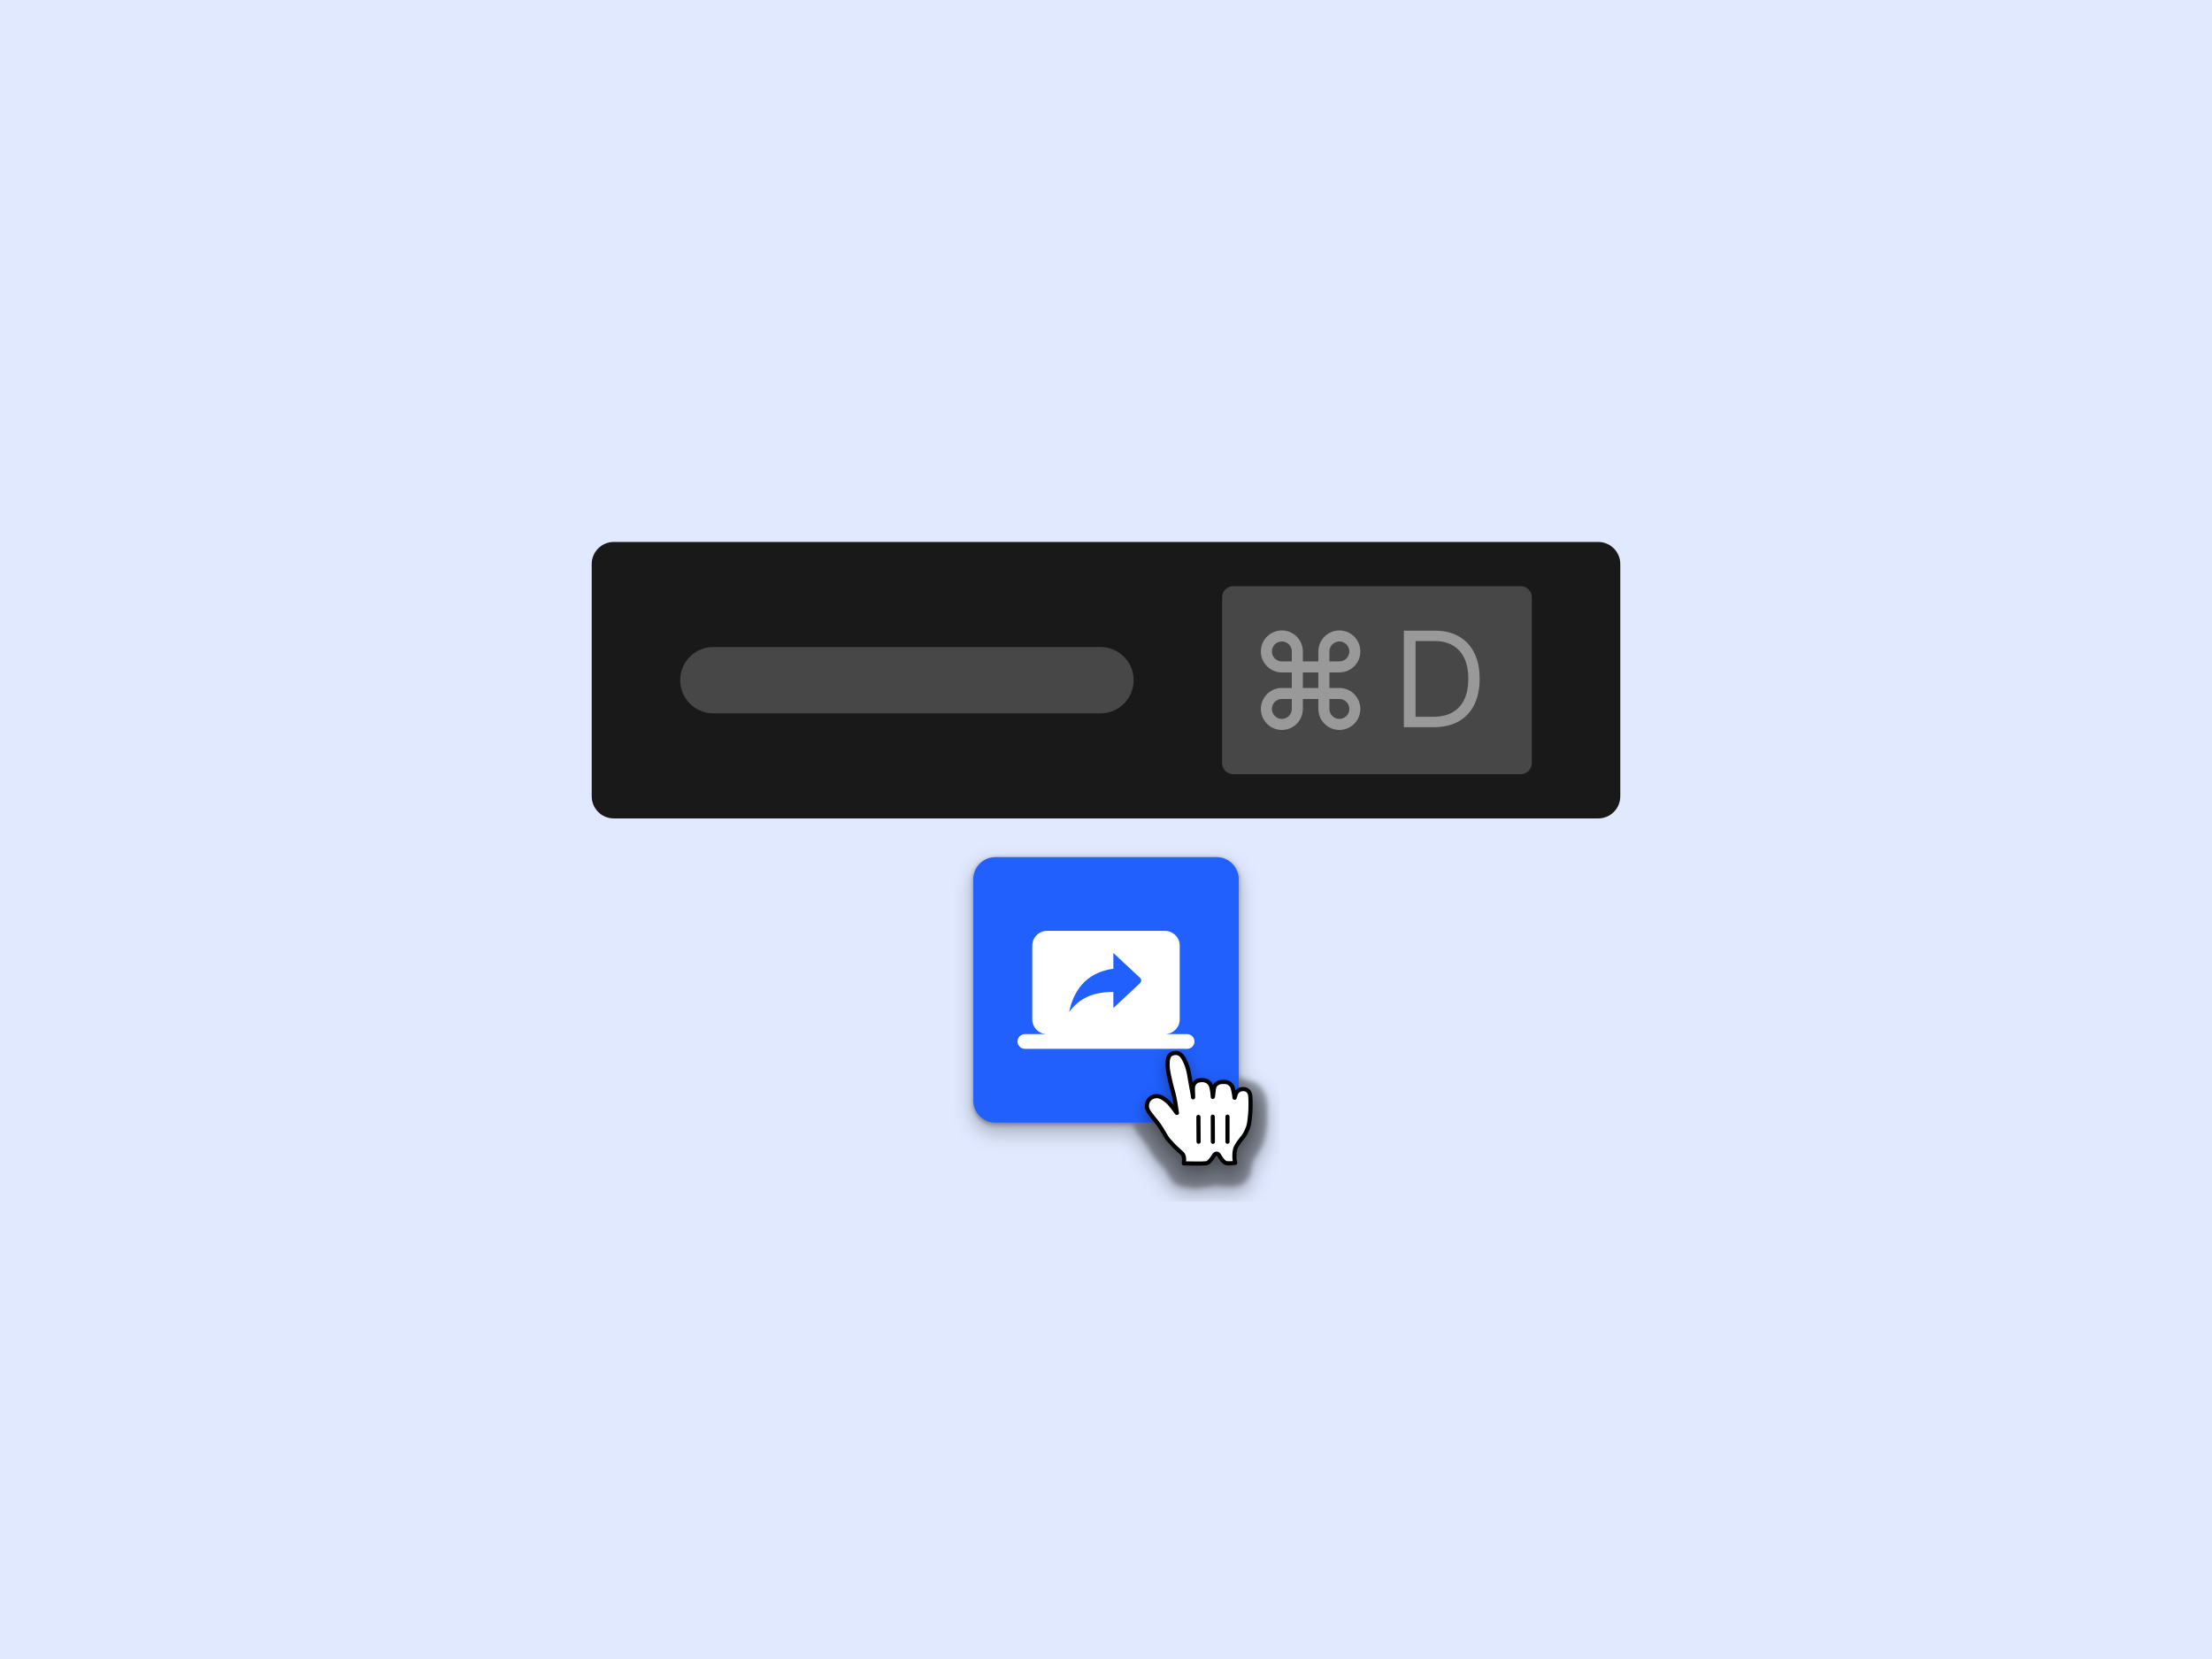
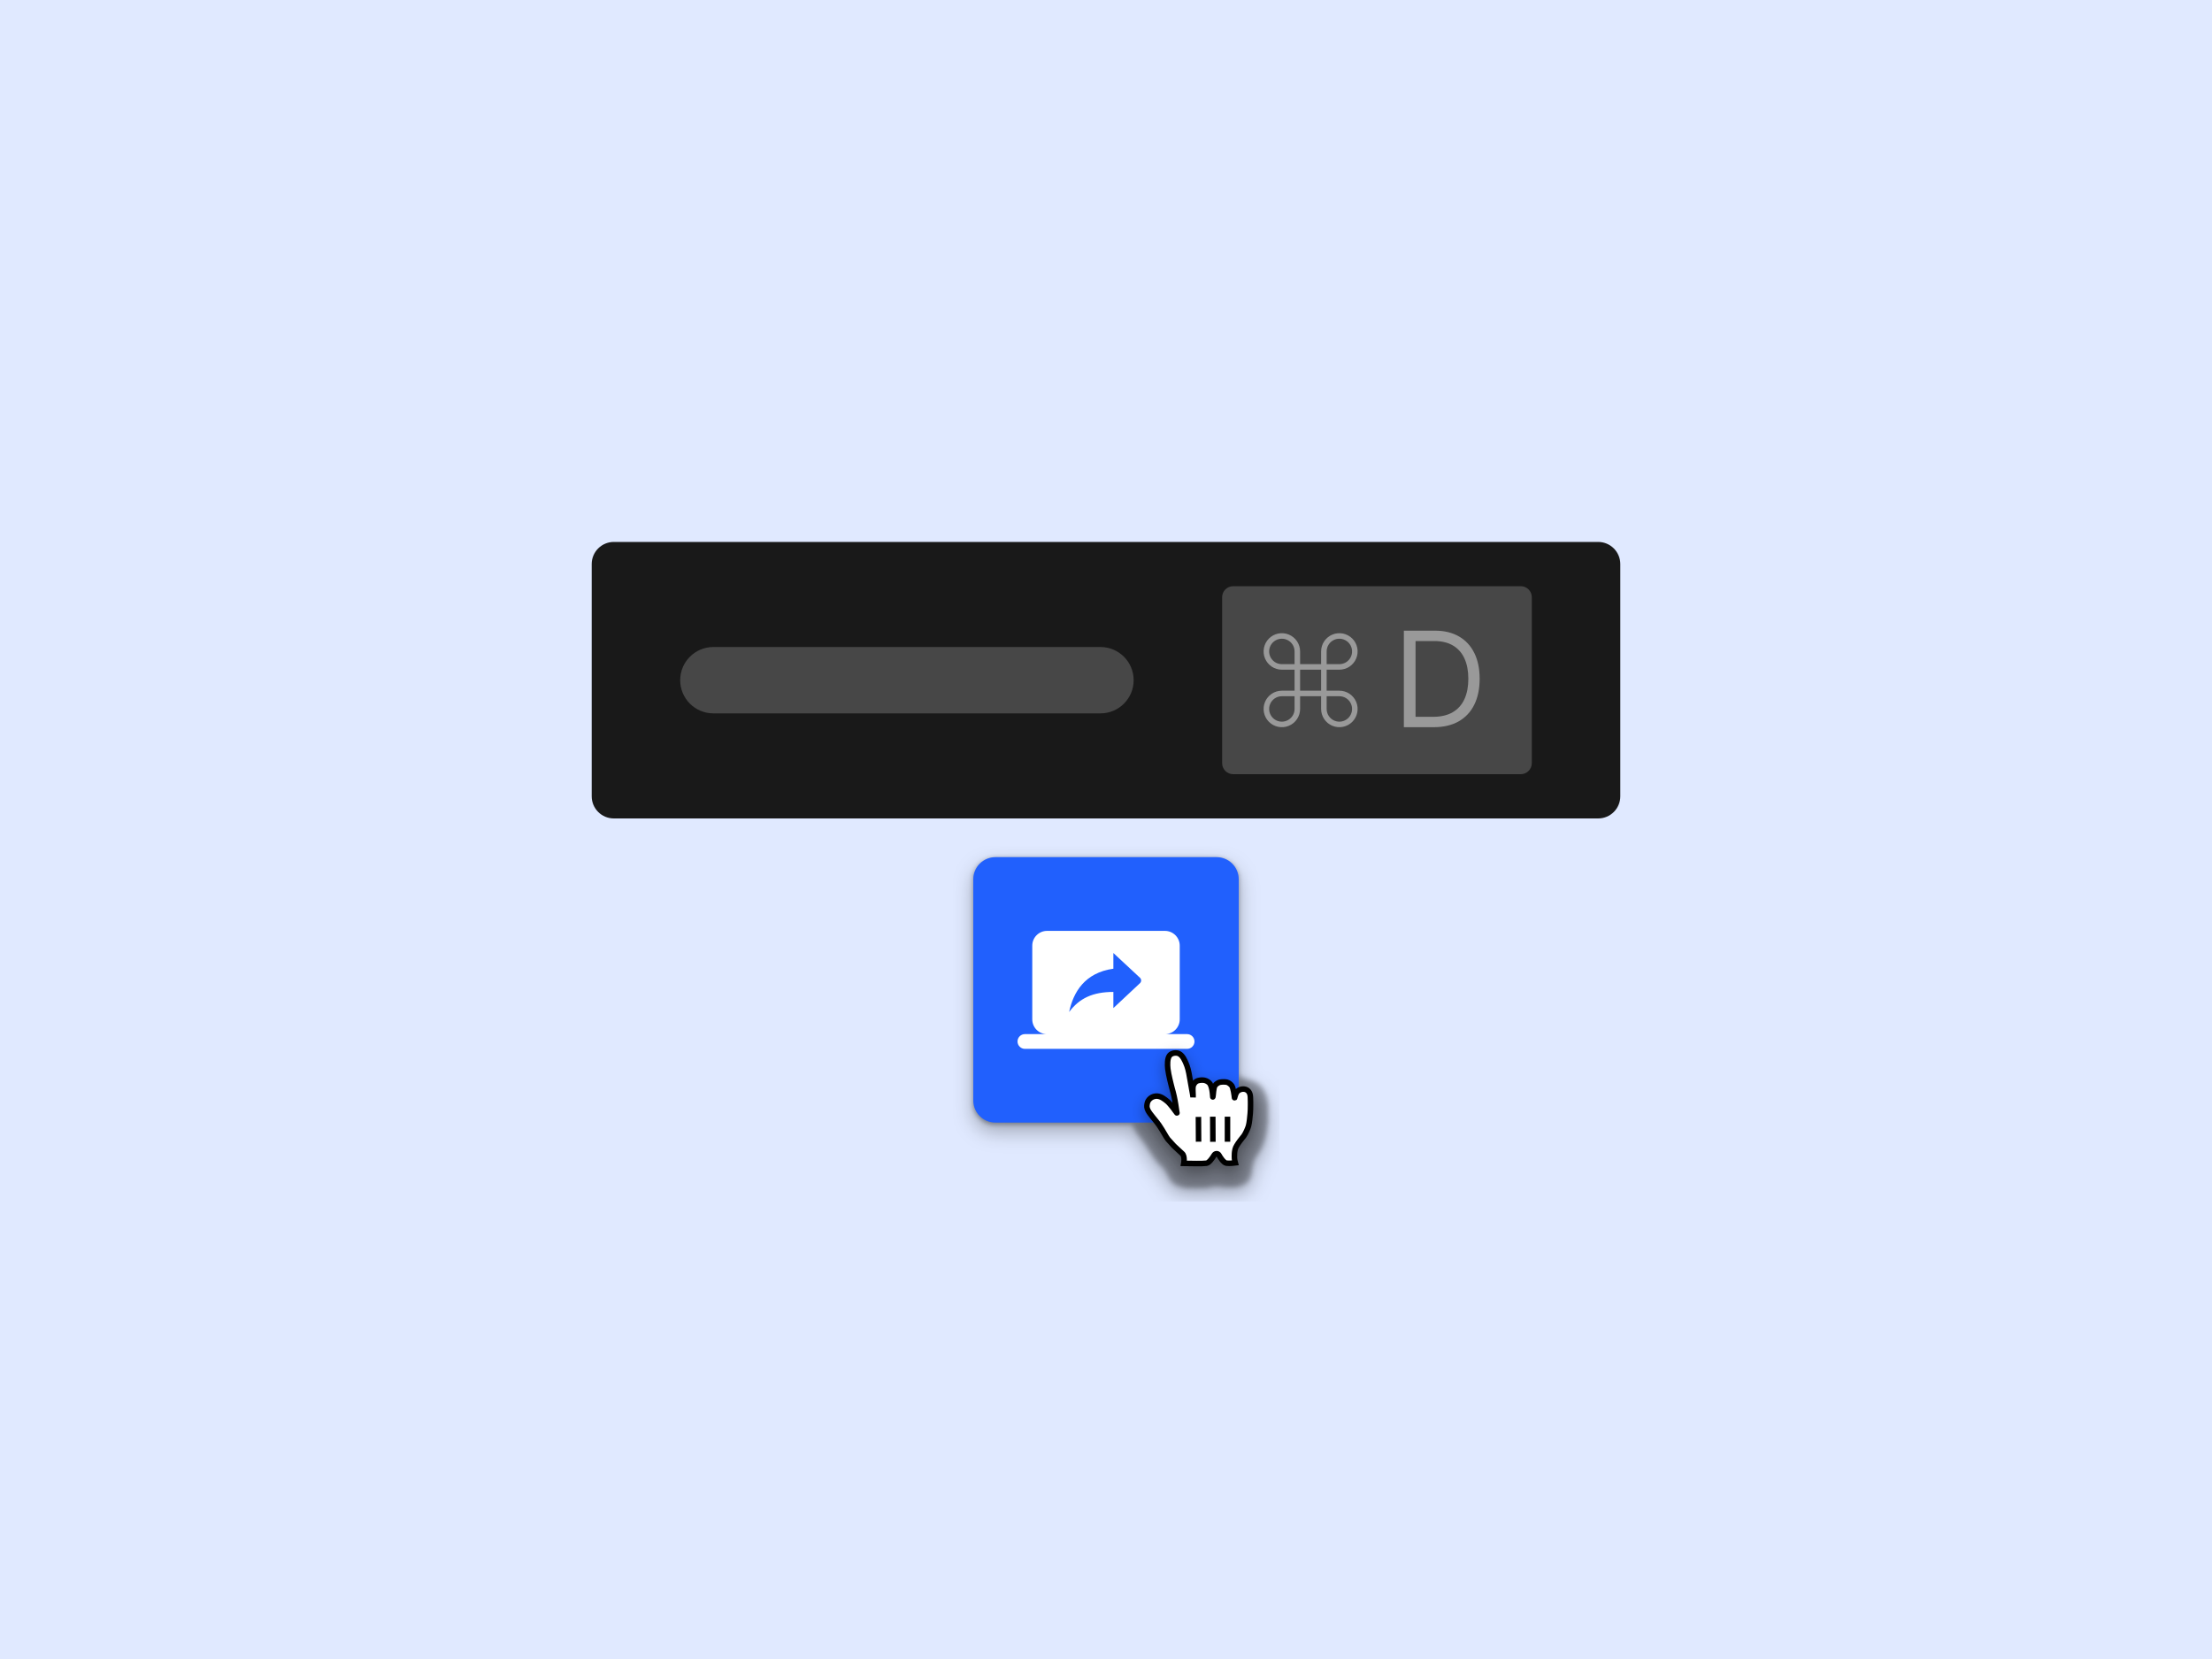
<svg xmlns="http://www.w3.org/2000/svg" width="400" height="300" viewBox="0 0 400 300" fill="none">
  <rect width="400" height="300" fill="#E0E9FF" />
  <g filter="url(#filter0_dd_227_4268)">
    <rect x="176" y="155" width="48" height="48" rx="4" fill="#2160FD" />
    <path d="M210.667 187C212.133 187 213.333 185.8 213.333 184.333V171C213.333 169.533 212.133 168.333 210.667 168.333H189.333C187.867 168.333 186.667 169.533 186.667 171V184.333C186.667 185.8 187.853 187 189.333 187H185.333C184.6 187 184 187.6 184 188.333C184 189.067 184.6 189.667 185.333 189.667H214.667C215.4 189.667 216 189.067 216 188.333C216 187.6 215.4 187 214.667 187H210.667ZM201.333 182.293V179.373C197.627 179.373 195.187 180.507 193.333 183C194.08 179.44 196.147 175.893 201.333 175.173V172.333L206.147 176.813C206.427 177.08 206.427 177.52 206.147 177.787L201.333 182.293Z" fill="white" />
    <g filter="url(#filter1_d_227_4268)">
      <path fill-rule="evenodd" clip-rule="evenodd" d="M211.182 205.998C210.81 205.528 210.358 204.566 209.554 203.399C209.098 202.739 207.967 201.496 207.631 200.864C207.339 200.306 207.37 200.056 207.44 199.594C207.563 198.771 208.406 198.13 209.306 198.217C209.986 198.281 210.562 198.73 211.081 199.155C211.394 199.41 211.779 199.907 212.011 200.187C212.225 200.444 212.277 200.55 212.505 200.854C212.806 201.256 212.901 201.455 212.785 201.012C212.692 200.363 212.54 199.253 212.32 198.272C212.153 197.528 212.112 197.411 211.952 196.84C211.783 196.232 211.697 195.807 211.538 195.162C211.428 194.706 211.231 193.775 211.177 193.251C211.102 192.534 211.063 191.366 211.523 190.829C211.883 190.409 212.709 190.281 213.222 190.541C213.892 190.88 214.273 191.855 214.448 192.244C214.761 192.943 214.955 193.751 215.124 194.812C215.338 196.163 215.734 198.037 215.747 198.432C215.779 197.948 215.658 196.931 215.742 196.467C215.818 196.046 216.172 195.558 216.614 195.425C216.989 195.314 217.428 195.274 217.814 195.353C218.224 195.437 218.656 195.731 218.818 196.007C219.292 196.824 219.301 198.495 219.321 198.406C219.433 197.913 219.414 196.796 219.693 196.331C219.876 196.024 220.344 195.748 220.592 195.703C220.978 195.635 221.45 195.614 221.855 195.693C222.181 195.757 222.623 196.145 222.742 196.331C223.028 196.781 223.19 198.056 223.239 198.502C223.258 198.687 223.335 197.989 223.622 197.538C224.154 196.701 226.037 196.539 226.109 198.375C226.141 199.232 226.135 199.193 226.135 199.769C226.135 200.446 226.119 200.854 226.082 201.344C226.042 201.868 225.929 203.052 225.765 203.626C225.653 204.02 225.279 204.907 224.911 205.438C224.911 205.438 223.504 207.076 223.351 207.813C223.197 208.55 223.248 208.555 223.218 209.077C223.187 209.599 223.376 210.285 223.376 210.285C223.376 210.285 222.326 210.421 221.76 210.331C221.247 210.249 220.613 209.229 220.45 208.918C220.224 208.488 219.744 208.571 219.556 208.888C219.262 209.389 218.628 210.289 218.18 210.345C217.305 210.455 215.489 210.386 214.068 210.372C214.068 210.372 214.31 209.047 213.77 208.593C213.371 208.254 212.683 207.566 212.272 207.204L211.182 205.998Z" fill="white" />
-       <path fill-rule="evenodd" clip-rule="evenodd" d="M211.182 205.998C210.81 205.528 210.358 204.566 209.554 203.399C209.098 202.739 207.967 201.496 207.631 200.864C207.339 200.306 207.37 200.056 207.44 199.594C207.563 198.771 208.406 198.13 209.306 198.217C209.986 198.281 210.562 198.73 211.081 199.155C211.394 199.41 211.779 199.907 212.011 200.187C212.225 200.444 212.277 200.55 212.505 200.854C212.806 201.256 212.901 201.455 212.785 201.012C212.692 200.363 212.54 199.253 212.32 198.272C212.153 197.528 212.112 197.411 211.952 196.84C211.783 196.232 211.697 195.807 211.538 195.162C211.428 194.706 211.231 193.775 211.177 193.251C211.102 192.534 211.063 191.366 211.523 190.829C211.883 190.409 212.709 190.281 213.222 190.541C213.892 190.88 214.273 191.855 214.448 192.244C214.761 192.943 214.955 193.751 215.124 194.812C215.338 196.163 215.734 198.037 215.747 198.432C215.779 197.948 215.658 196.931 215.742 196.467C215.818 196.046 216.172 195.558 216.614 195.425C216.989 195.314 217.428 195.274 217.814 195.353C218.224 195.437 218.656 195.731 218.818 196.007C219.292 196.824 219.301 198.495 219.321 198.406C219.433 197.913 219.414 196.796 219.693 196.331C219.876 196.024 220.344 195.748 220.592 195.703C220.978 195.635 221.45 195.614 221.855 195.693C222.181 195.757 222.623 196.145 222.742 196.331C223.028 196.781 223.19 198.056 223.239 198.502C223.258 198.687 223.335 197.989 223.622 197.538C224.154 196.701 226.037 196.539 226.109 198.375C226.141 199.232 226.135 199.193 226.135 199.769C226.135 200.446 226.119 200.854 226.082 201.344C226.042 201.868 225.929 203.052 225.765 203.626C225.653 204.02 225.279 204.907 224.911 205.438C224.911 205.438 223.504 207.076 223.351 207.813C223.197 208.55 223.248 208.555 223.218 209.077C223.187 209.599 223.376 210.285 223.376 210.285C223.376 210.285 222.326 210.421 221.76 210.331C221.247 210.249 220.613 209.229 220.45 208.918C220.224 208.488 219.744 208.571 219.556 208.888C219.262 209.389 218.628 210.289 218.18 210.345C217.305 210.455 215.489 210.386 214.068 210.372C214.068 210.372 214.31 209.047 213.77 208.593C213.371 208.254 212.683 207.566 212.272 207.204L211.182 205.998Z" stroke="black" stroke-width="0.75" stroke-linecap="round" stroke-linejoin="round" />
-       <path d="M221.969 206.462V201.931" stroke="black" stroke-width="0.75" stroke-linecap="round" />
-       <path d="M219.329 206.478L219.308 201.928" stroke="black" stroke-width="0.75" stroke-linecap="round" />
-       <path d="M216.714 201.97L216.742 206.457" stroke="black" stroke-width="0.75" stroke-linecap="round" />
+       <path fill-rule="evenodd" clip-rule="evenodd" d="M211.182 205.998C210.81 205.528 210.358 204.566 209.554 203.399C209.098 202.739 207.967 201.496 207.631 200.864C207.339 200.306 207.37 200.056 207.44 199.594C207.563 198.771 208.406 198.13 209.306 198.217C209.986 198.281 210.562 198.73 211.081 199.155C211.394 199.41 211.779 199.907 212.011 200.187C212.225 200.444 212.277 200.55 212.505 200.854C212.806 201.256 212.901 201.455 212.785 201.012C212.692 200.363 212.54 199.253 212.32 198.272C212.153 197.528 212.112 197.411 211.952 196.84C211.783 196.232 211.697 195.807 211.538 195.162C211.428 194.706 211.231 193.775 211.177 193.251C211.102 192.534 211.063 191.366 211.523 190.829C211.883 190.409 212.709 190.281 213.222 190.541C213.892 190.88 214.273 191.855 214.448 192.244C214.761 192.943 214.955 193.751 215.124 194.812C215.338 196.163 215.734 198.037 215.747 198.432C215.779 197.948 215.658 196.931 215.742 196.467C215.818 196.046 216.172 195.558 216.614 195.425C216.989 195.314 217.428 195.274 217.814 195.353C218.224 195.437 218.656 195.731 218.818 196.007C219.292 196.824 219.301 198.495 219.321 198.406C219.433 197.913 219.414 196.796 219.693 196.331C219.876 196.024 220.344 195.748 220.592 195.703C220.978 195.635 221.45 195.614 221.855 195.693C222.181 195.757 222.623 196.145 222.742 196.331C223.028 196.781 223.19 198.056 223.239 198.502C223.258 198.687 223.335 197.989 223.622 197.538C224.154 196.701 226.037 196.539 226.109 198.375C226.141 199.232 226.135 199.193 226.135 199.769C226.135 200.446 226.119 200.854 226.082 201.344C226.042 201.868 225.929 203.052 225.765 203.626C225.653 204.02 225.279 204.907 224.911 205.438C224.911 205.438 223.504 207.076 223.351 207.813C223.197 208.55 223.248 208.555 223.218 209.077C223.187 209.599 223.376 210.285 223.376 210.285C223.376 210.285 222.326 210.421 221.76 210.331C221.247 210.249 220.613 209.229 220.45 208.918C220.224 208.488 219.744 208.571 219.556 208.888C219.262 209.389 218.628 210.289 218.18 210.345C217.305 210.455 215.489 210.386 214.068 210.372C214.068 210.372 214.31 209.047 213.77 208.593C213.371 208.254 212.683 207.566 212.272 207.204L211.182 205.998Z" stroke="black" strokeWidth="0.75" strokeLinecap="round" strokeLinejoin="round" />
+       <path d="M221.969 206.462V201.931" stroke="black" strokeWidth="0.75" strokeLinecap="round" />
+       <path d="M219.329 206.478L219.308 201.928" stroke="black" strokeWidth="0.75" strokeLinecap="round" />
+       <path d="M216.714 201.97L216.742 206.457" stroke="black" strokeWidth="0.75" strokeLinecap="round" />
    </g>
  </g>
  <rect x="107" y="98" width="186" height="50" rx="4" fill="#191919" />
  <rect x="123" y="117" width="82" height="12" rx="6" fill="#474747" />
  <rect x="221" y="106" width="56" height="34" rx="2" fill="#474747" />
-   <path d="M239.4 128.2C239.4 128.754 239.564 129.295 239.872 129.756C240.18 130.216 240.617 130.575 241.128 130.787C241.64 130.999 242.203 131.054 242.746 130.946C243.289 130.838 243.788 130.571 244.18 130.18C244.571 129.788 244.838 129.289 244.946 128.746C245.054 128.203 244.999 127.64 244.787 127.128C244.575 126.617 244.216 126.18 243.756 125.872C243.295 125.564 242.754 125.4 242.2 125.4H231.8C231.246 125.4 230.705 125.564 230.244 125.872C229.784 126.18 229.425 126.617 229.213 127.128C229.001 127.64 228.946 128.203 229.054 128.746C229.162 129.289 229.429 129.788 229.82 130.18C230.212 130.571 230.711 130.838 231.254 130.946C231.797 131.054 232.36 130.999 232.872 130.787C233.383 130.575 233.82 130.216 234.128 129.756C234.436 129.295 234.6 128.754 234.6 128.2V117.8C234.6 117.246 234.436 116.705 234.128 116.244C233.82 115.784 233.383 115.425 232.872 115.213C232.36 115.001 231.797 114.946 231.254 115.054C230.711 115.162 230.212 115.429 229.82 115.82C229.429 116.212 229.162 116.711 229.054 117.254C228.946 117.797 229.001 118.36 229.213 118.872C229.425 119.383 229.784 119.82 230.244 120.128C230.705 120.436 231.246 120.6 231.8 120.6H242.2C242.754 120.6 243.295 120.436 243.756 120.128C244.216 119.82 244.575 119.383 244.787 118.872C244.999 118.36 245.054 117.797 244.946 117.254C244.838 116.711 244.571 116.212 244.18 115.82C243.788 115.429 243.289 115.162 242.746 115.054C242.203 114.946 241.64 115.001 241.128 115.213C240.617 115.425 240.18 115.784 239.872 116.244C239.564 116.705 239.4 117.246 239.4 117.8V128.2Z" stroke="#999999" stroke-width="2" />
+   <path d="M239.4 128.2C239.4 128.754 239.564 129.295 239.872 129.756C240.18 130.216 240.617 130.575 241.128 130.787C241.64 130.999 242.203 131.054 242.746 130.946C243.289 130.838 243.788 130.571 244.18 130.18C244.571 129.788 244.838 129.289 244.946 128.746C245.054 128.203 244.999 127.64 244.787 127.128C244.575 126.617 244.216 126.18 243.756 125.872C243.295 125.564 242.754 125.4 242.2 125.4H231.8C231.246 125.4 230.705 125.564 230.244 125.872C229.784 126.18 229.425 126.617 229.213 127.128C229.001 127.64 228.946 128.203 229.054 128.746C229.162 129.289 229.429 129.788 229.82 130.18C230.212 130.571 230.711 130.838 231.254 130.946C231.797 131.054 232.36 130.999 232.872 130.787C233.383 130.575 233.82 130.216 234.128 129.756C234.436 129.295 234.6 128.754 234.6 128.2V117.8C234.6 117.246 234.436 116.705 234.128 116.244C233.82 115.784 233.383 115.425 232.872 115.213C232.36 115.001 231.797 114.946 231.254 115.054C230.711 115.162 230.212 115.429 229.82 115.82C229.429 116.212 229.162 116.711 229.054 117.254C228.946 117.797 229.001 118.36 229.213 118.872C229.425 119.383 229.784 119.82 230.244 120.128C230.705 120.436 231.246 120.6 231.8 120.6H242.2C242.754 120.6 243.295 120.436 243.756 120.128C244.216 119.82 244.575 119.383 244.787 118.872C244.999 118.36 245.054 117.797 244.946 117.254C244.838 116.711 244.571 116.212 244.18 115.82C243.788 115.429 243.289 115.162 242.746 115.054C242.203 114.946 241.64 115.001 241.128 115.213C240.617 115.425 240.18 115.784 239.872 116.244C239.564 116.705 239.4 117.246 239.4 117.8V128.2Z" stroke="#999999" strokeWidth="2" />
  <path d="M259.25 131.5H253.864V114.045H259.489C261.182 114.045 262.631 114.395 263.835 115.094C265.04 115.787 265.963 116.784 266.605 118.085C267.247 119.381 267.568 120.932 267.568 122.739C267.568 124.557 267.244 126.122 266.597 127.435C265.949 128.741 265.006 129.747 263.767 130.452C262.528 131.151 261.023 131.5 259.25 131.5ZM255.977 129.625H259.114C260.557 129.625 261.753 129.347 262.702 128.79C263.651 128.233 264.358 127.44 264.824 126.412C265.29 125.384 265.523 124.159 265.523 122.739C265.523 121.33 265.293 120.116 264.832 119.099C264.372 118.077 263.685 117.293 262.77 116.747C261.855 116.196 260.716 115.92 259.352 115.92H255.977V129.625Z" fill="#999999" />
  <defs>
    <filter id="filter0_dd_227_4268" x="172.4" y="153" width="58.906" height="64.2" filterUnits="userSpaceOnUse" color-interpolation-filters="sRGB">
      <feFlood flood-opacity="0" result="BackgroundImageFix" />
      <feColorMatrix in="SourceAlpha" type="matrix" values="0 0 0 0 0 0 0 0 0 0 0 0 0 0 0 0 0 0 127 0" result="hardAlpha" />
      <feOffset dy="1.6" />
      <feGaussianBlur stdDeviation="1.8" />
      <feColorMatrix type="matrix" values="0 0 0 0 0 0 0 0 0 0 0 0 0 0 0 0 0 0 0.28 0" />
      <feBlend mode="normal" in2="BackgroundImageFix" result="effect1_dropShadow_227_4268" />
      <feColorMatrix in="SourceAlpha" type="matrix" values="0 0 0 0 0 0 0 0 0 0 0 0 0 0 0 0 0 0 127 0" result="hardAlpha" />
      <feOffset dy="0.3" />
      <feGaussianBlur stdDeviation="0.45" />
      <feColorMatrix type="matrix" values="0 0 0 0 0 0 0 0 0 0 0 0 0 0 0 0 0 0 0.32 0" />
      <feBlend mode="normal" in2="effect1_dropShadow_227_4268" result="effect2_dropShadow_227_4268" />
      <feBlend mode="normal" in="SourceGraphic" in2="effect2_dropShadow_227_4268" result="shape" />
    </filter>
    <filter id="filter1_d_227_4268" x="204.4" y="188.4" width="25.906" height="27.2" filterUnits="userSpaceOnUse" color-interpolation-filters="sRGB">
      <feFlood flood-opacity="0" result="BackgroundImageFix" />
      <feColorMatrix in="SourceAlpha" type="matrix" values="0 0 0 0 0 0 0 0 0 0 0 0 0 0 0 0 0 0 127 0" result="hardAlpha" />
      <feOffset dy="1" />
      <feGaussianBlur stdDeviation="1.3" />
      <feColorMatrix type="matrix" values="0 0 0 0 0 0 0 0 0 0 0 0 0 0 0 0 0 0 0.32 0" />
      <feBlend mode="normal" in2="BackgroundImageFix" result="effect1_dropShadow_227_4268" />
      <feBlend mode="normal" in="SourceGraphic" in2="effect1_dropShadow_227_4268" result="shape" />
    </filter>
  </defs>
</svg>
